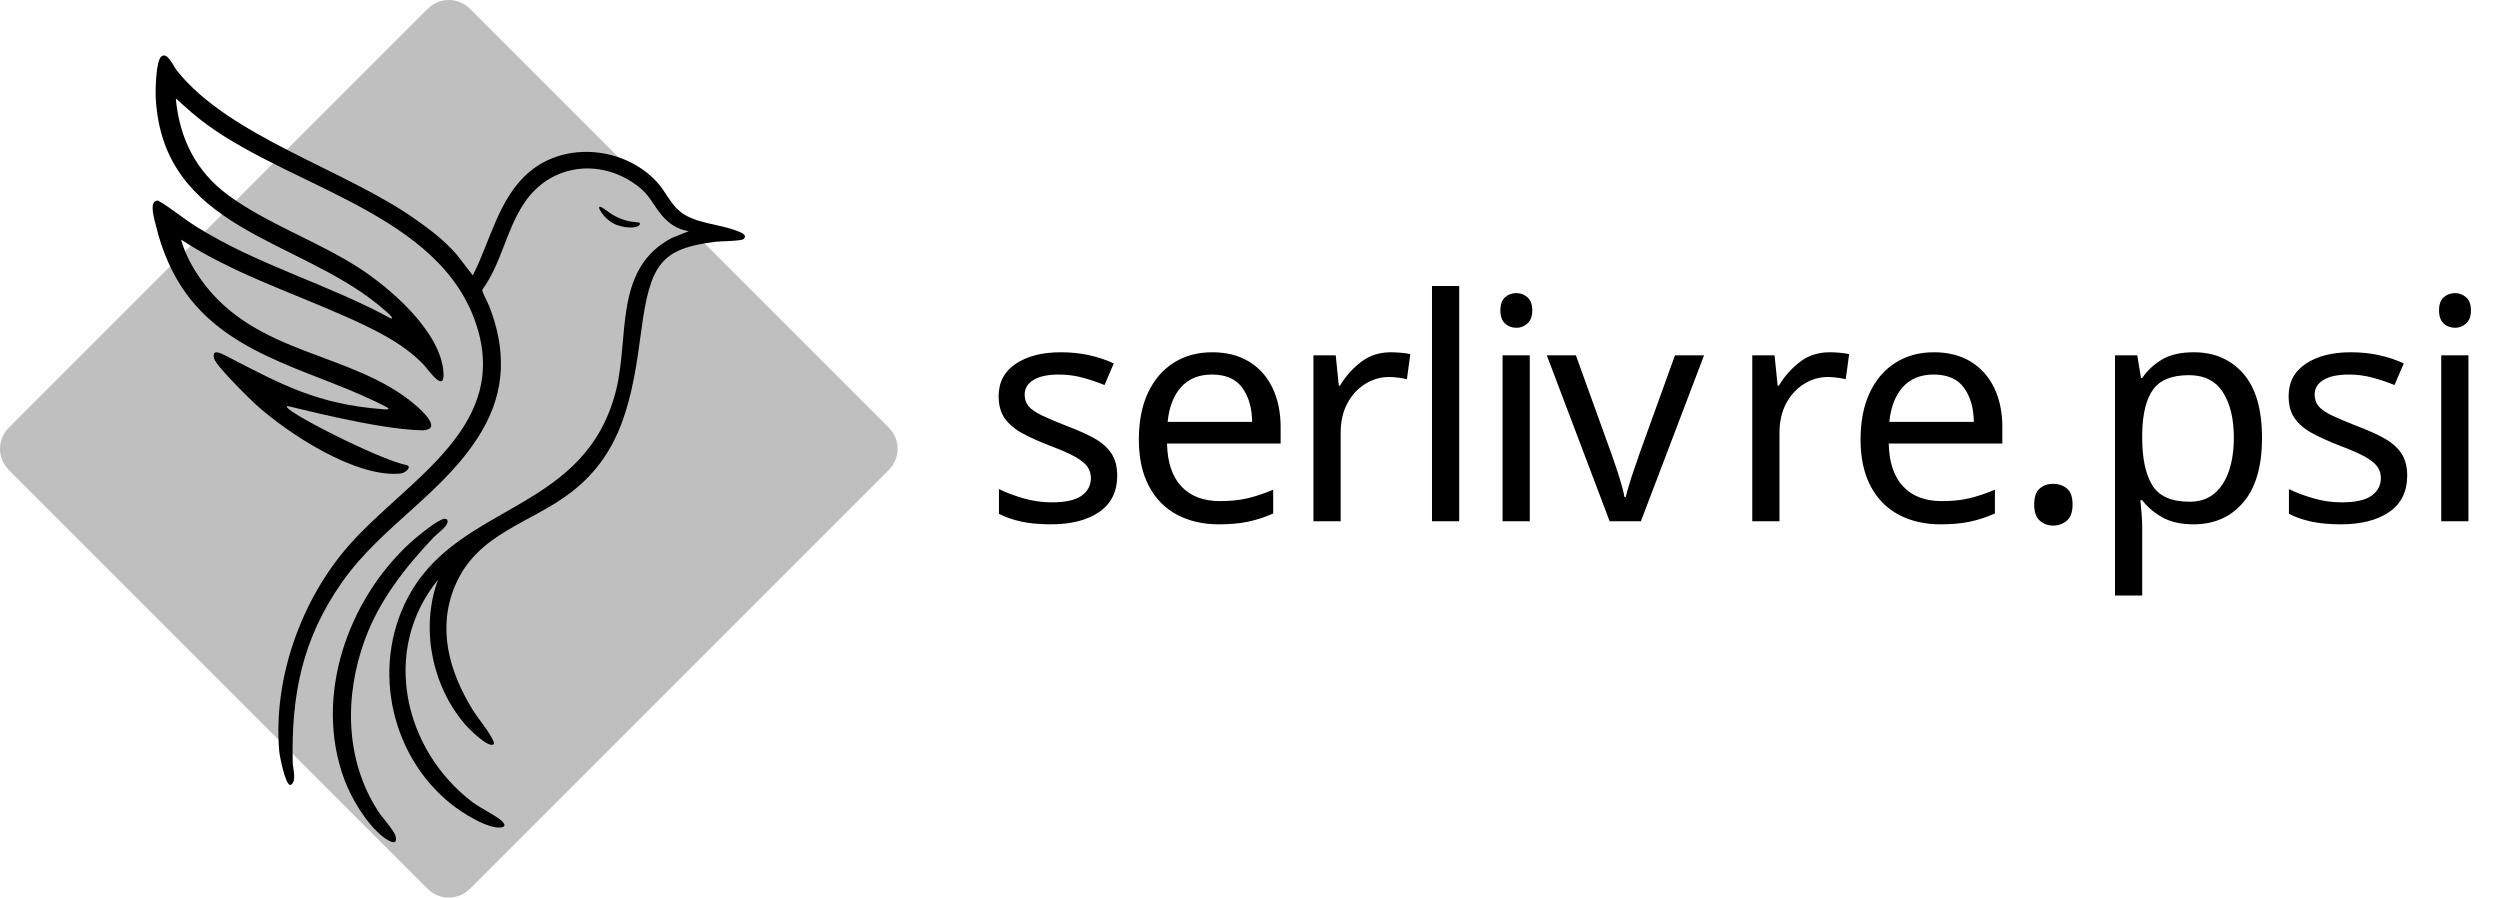
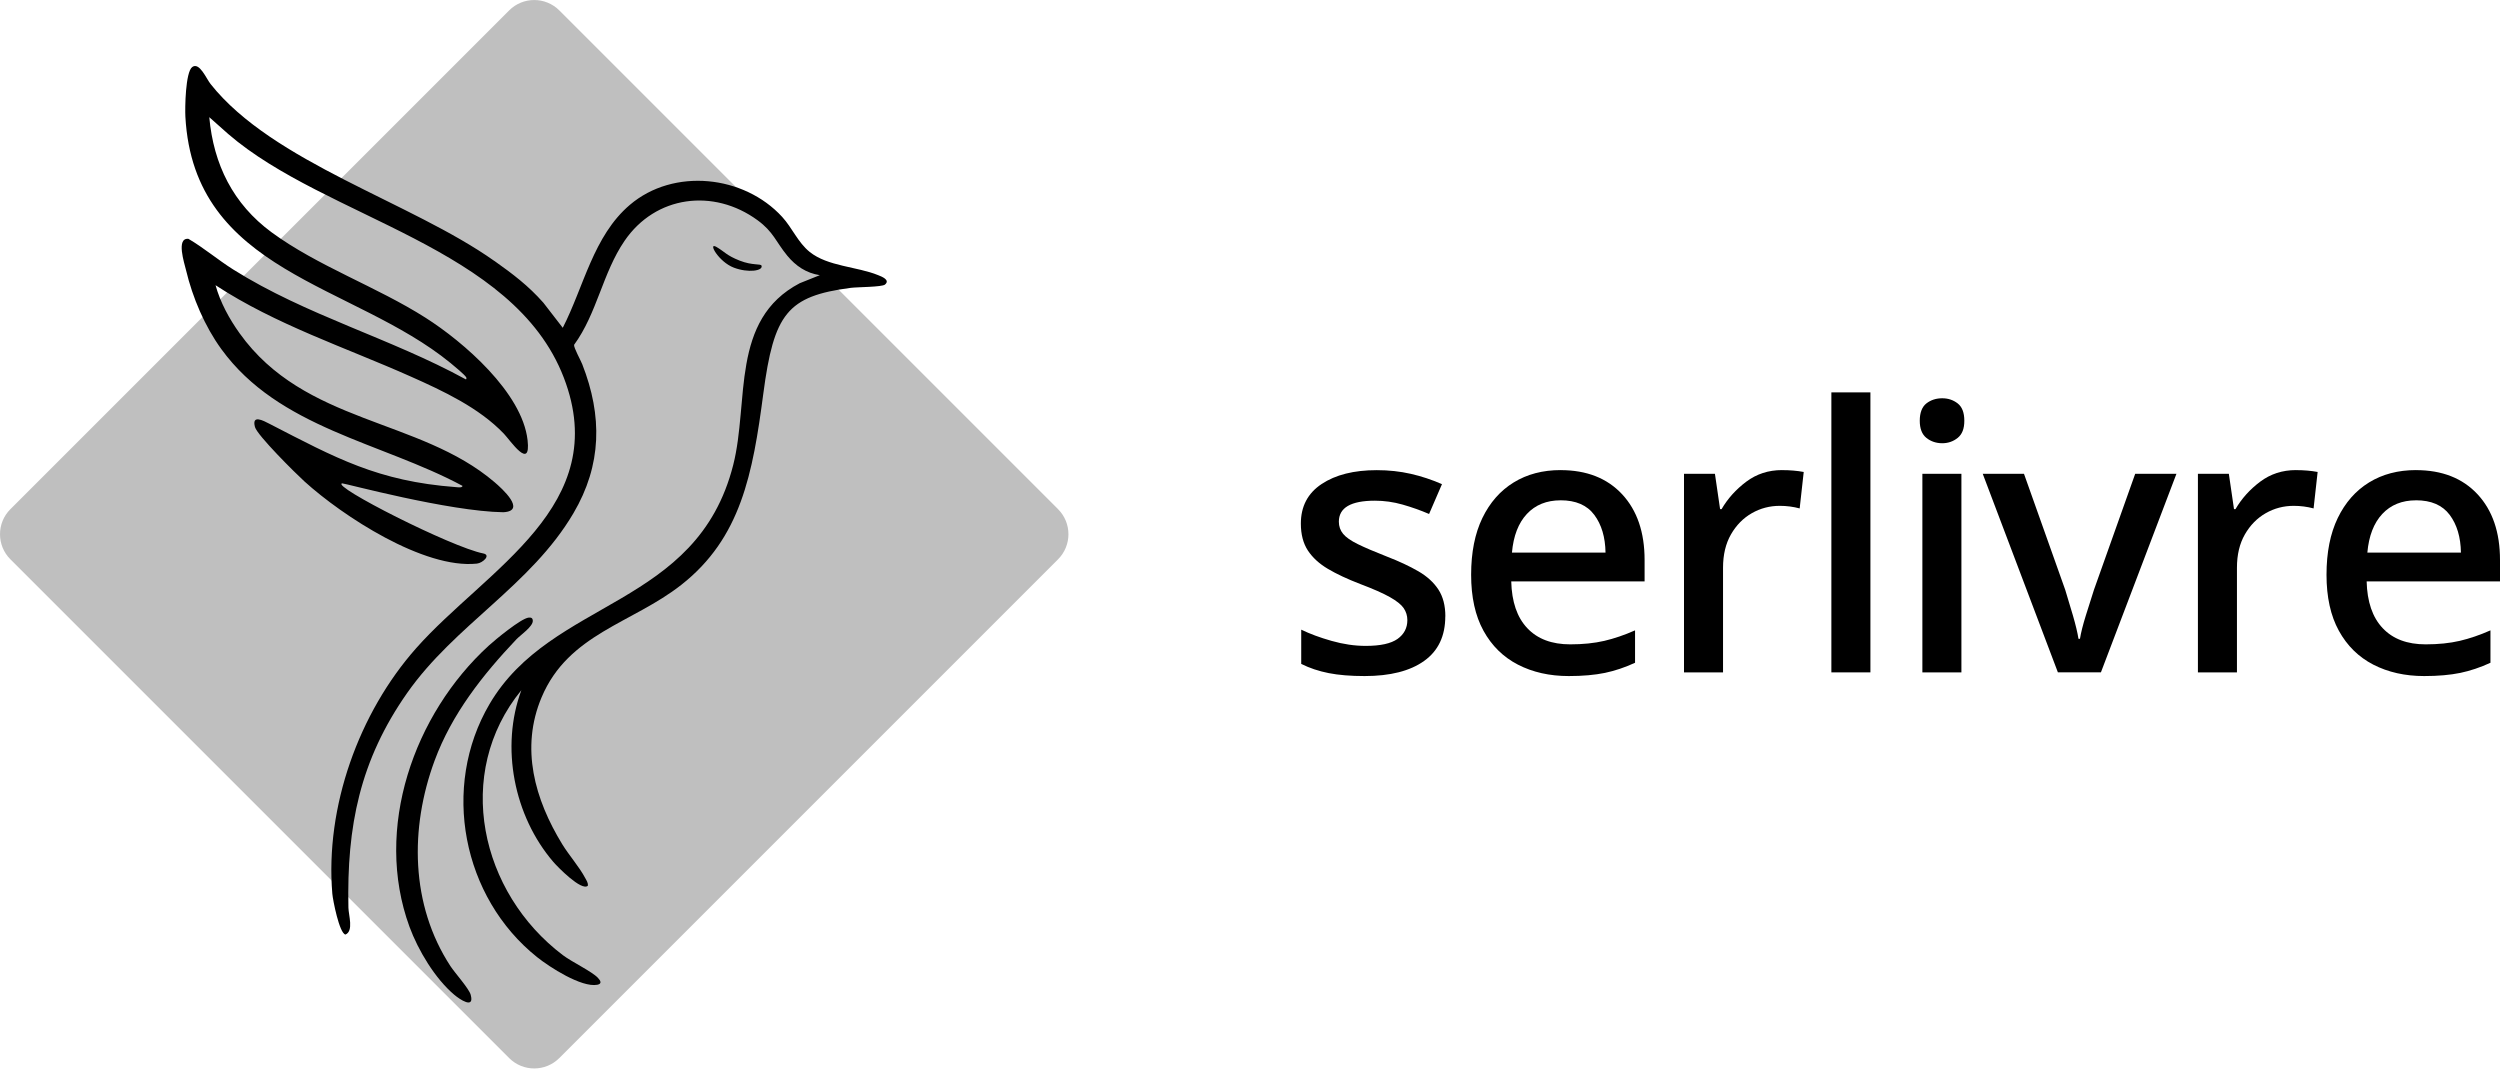
- <svg xmlns="http://www.w3.org/2000/svg" viewBox="0 0 888.83 319.14">
+ <svg xmlns="http://www.w3.org/2000/svg" viewBox="0 0 746.72 319.14">
  <rect x="43.64" y="43.64" width="231.86" height="231.86" rx="10.59" ry="10.59" transform="translate(-66.1 159.57) rotate(-45)" fill="currentColor" opacity="0.25" />
  <g fill="currentColor">
    <path d="M147.65,77.92c5.51,3.91,10.1,7.36,14.65,12.5l5.79,7.49c6.29-12.26,9.13-27.43,20.03-36.71,13.09-11.15,34.08-8.88,45.5,3.58,3.04,3.32,4.68,7.61,8.24,10.48,5.38,4.32,14.11,4.35,20.42,6.92,1.01.41,3.73,1.41,2.05,2.82-.91.76-8.28.72-10.25.98-18.92,2.49-22.93,7.66-26.09,31.61-3.15,23.95-6.69,43.12-24.5,57.1-14.66,11.51-33.71,14.61-41.71,33.56-6.42,15.21-2.05,30.5,6.16,43.92,2,3.27,5.13,6.81,6.82,10.03.39.75.94,1.43.82,2.36-1.86,1.73-9.08-5.68-10.3-7.11-11.75-13.68-15.87-34.28-9.55-51.31-20.36,24.92-12.27,60.53,12.4,79.16,2.73,2.06,8.64,4.84,10.46,6.77.82.86,1.29,1.79-.2,2.07-4.72.87-14.25-5.28-17.96-8.25-22.34-17.82-28.77-50.81-14.21-75.6,18.58-31.63,61.93-28.69,72.78-71.4,4.82-18.99-.93-43.4,19.86-54.29l6.01-2.41c-4.02-.61-7.18-2.74-9.72-5.82-3.41-4.14-4.09-7.09-8.88-10.59-13.12-9.6-30.47-7.41-39.74,6.18-6.55,9.59-8.19,21.63-15.06,31.04-.12.86,1.95,4.54,2.44,5.79,6.05,15.45,5.88,30.07-2.64,44.52-12.73,21.61-35.38,33.3-49.67,53.69-14.08,20.09-18.06,39.79-17.53,64.13.05,2.23,1.61,6.96-.88,8.01-1.83-.32-3.77-10.33-3.93-12.2-2.17-25.93,7.95-54.04,25.05-73.34,20.96-23.66,58.82-42.49,44.09-80.81-15.06-39.17-70.93-47.48-100.24-72.77l-5.65-5.02c1.27,14.13,7.14,25.95,18.6,34.38,13.76,10.11,31.43,16.25,46,25.53,11.35,7.22,28.87,22.37,30.47,36.56,1.05,9.32-5.18.06-7.07-1.92-7.41-7.76-18.15-12.78-27.84-17.09-19.59-8.73-40.23-15.45-58.29-27.27,1.43,5.16,4.08,10.01,7.18,14.35,19.45,27.2,53.62,25.26,76.13,44.46,2.24,1.91,9.72,8.63,2.64,9-16.3-.23-47.65-8.73-48.13-8.63-3.46.73,32.63,19.07,42.15,20.94,2.39.47-.13,2.84-1.89,3.03-15.81,1.69-40.12-14.2-51.51-24.53-2.6-2.36-14.13-13.78-14.8-16.28-1.01-3.8,2.47-1.91,4.33-.95,19.84,10.23,32.35,17.15,55.61,18.91.44.03,2.05.31,2.05-.37-24.3-13.06-54.87-17.21-72.04-40.86-4.93-6.79-8.59-15.37-10.53-23.55-.49-2.07-3.05-9.76.72-9.37,4.61,2.71,8.78,6.26,13.36,9.15,21.82,13.73,46.94,20.48,69.44,32.8.25.08.27-.35.18-.55-.32-.71-3.82-3.59-4.69-4.3-29.23-23.89-76.65-26.94-79.21-73.58-.14-2.61.01-13.33,2.05-14.84,2.15-1.59,4.23,3.52,5.47,5.07,18.63,23.47,59.92,35.25,84.76,52.85Z" />
    <path d="M157.9,184.48c.7-.07,1.18.05,1.24.88.13,1.75-3.69,4.32-4.9,5.6-10.09,10.64-19.29,22.31-24.43,36.23-7.43,20.12-7.23,43.07,4.73,61.38,1.32,2.02,5.56,6.73,6.05,8.55,1.22,4.47-3.34,1.32-4.89.02-5.72-4.8-10.83-13.33-13.39-20.32-10.73-29.34,1.3-63.56,23.69-83.99,1.96-1.79,9.65-8.13,11.9-8.36Z" />
-     <path d="M227.47,79.38c.48,1.52-3.99,2.19-8.26.57-4.59-1.73-7.92-7.77-5.23-6.2,2.52,1.47,2.97,2.52,6.94,4.09s6.33.83,6.55,1.54Z" />
+     <path d="M227.47,79.38c.48,1.52-3.99,2.19-8.26.57-4.59-1.73-7.92-7.77-5.23-6.2,2.52,1.47,2.97,2.52,6.94,4.09,3.97,1.56,6.33.83,6.55,1.54Z" />
+     <path d="M431.69,184.11c0,5.87-2.11,10.31-6.33,13.31-4.22,3.01-10.14,4.51-17.77,4.51-4.18,0-7.76-.29-10.73-.88-2.97-.59-5.71-1.5-8.2-2.75v-10.23c2.57,1.25,5.59,2.37,9.08,3.36,3.48.99,6.88,1.49,10.18,1.49,4.4,0,7.57-.7,9.52-2.09,1.94-1.39,2.92-3.26,2.92-5.61,0-1.32-.37-2.51-1.1-3.58-.73-1.06-2.11-2.16-4.13-3.3-2.02-1.14-4.97-2.44-8.86-3.91-3.82-1.47-7.03-2.97-9.63-4.51-2.6-1.54-4.6-3.37-6-5.5-1.39-2.13-2.09-4.8-2.09-8.03,0-5.13,2.07-9.08,6.22-11.83,4.14-2.75,9.63-4.13,16.45-4.13,3.59,0,6.99.37,10.18,1.1,3.19.73,6.29,1.76,9.3,3.08l-3.85,8.91c-2.57-1.1-5.21-2.04-7.92-2.81-2.71-.77-5.46-1.16-8.25-1.16-7.19,0-10.78,2.09-10.78,6.27,0,1.39.42,2.6,1.27,3.63.84,1.03,2.31,2.05,4.4,3.08,2.09,1.03,5.01,2.27,8.75,3.74,3.59,1.39,6.69,2.84,9.3,4.35,2.6,1.5,4.6,3.32,6,5.45,1.39,2.13,2.09,4.81,2.09,8.03Z" />
+     <path d="M466.13,140.42c7.77,0,13.9,2.4,18.38,7.21,4.47,4.81,6.71,11.35,6.71,19.64v6.38h-39.83c.15,6.09,1.74,10.75,4.79,13.97,3.04,3.23,7.32,4.84,12.82,4.84,3.81,0,7.21-.35,10.18-1.04,2.97-.7,6.03-1.74,9.19-3.14v9.68c-3.01,1.39-6.02,2.4-9.02,3.03-3.01.62-6.6.94-10.78.94-5.72,0-10.78-1.14-15.18-3.41-4.4-2.27-7.83-5.65-10.29-10.12-2.46-4.47-3.69-10.05-3.69-16.73s1.12-12.32,3.36-16.95c2.24-4.62,5.35-8.16,9.35-10.62,4-2.46,8.67-3.69,14.03-3.69ZM466.13,149.44c-4.18,0-7.54,1.36-10.07,4.07-2.53,2.71-4.02,6.57-4.46,11.55h27.95c-.07-4.62-1.19-8.38-3.36-11.28-2.16-2.9-5.52-4.35-10.07-4.35Z" />
+     <path d="M532.26,140.42c2.35,0,4.51.18,6.49.55l-1.21,10.89c-1.91-.51-3.89-.77-5.94-.77-3.01,0-5.8.73-8.36,2.2-2.57,1.47-4.64,3.58-6.22,6.33-1.58,2.75-2.37,6.07-2.37,9.96v31.25h-11.66v-59.31h9.24l1.54,10.56h.44c1.83-3.15,4.29-5.89,7.37-8.2,3.08-2.31,6.64-3.47,10.67-3.47Z" />
+     <path d="M558.67,200.83h-11.66v-83.63h11.66v83.63Z" />
+     <path d="M580.12,118.96c1.76,0,3.3.51,4.62,1.54,1.32,1.03,1.98,2.75,1.98,5.17s-.66,4.05-1.98,5.12c-1.32,1.06-2.86,1.6-4.62,1.6s-3.41-.53-4.73-1.6c-1.32-1.06-1.98-2.77-1.98-5.12s.66-4.14,1.98-5.17c1.32-1.03,2.9-1.54,4.73-1.54ZM585.85,141.52v59.31h-11.66v-59.31h11.66Z" />
+     <path d="M614.67,200.83l-22.45-59.31h12.32l12.32,34.66c.73,2.35,1.5,4.92,2.31,7.7.81,2.79,1.36,5.1,1.65,6.93h.44c.29-1.83.88-4.16,1.76-6.99.88-2.82,1.69-5.37,2.42-7.65l12.32-34.66h12.32l-22.56,59.31h-12.87Z" />
+     <path d="M685.76,140.42c2.35,0,4.51.18,6.49.55l-1.21,10.89c-1.91-.51-3.89-.77-5.94-.77-3.01,0-5.8.73-8.36,2.2-2.57,1.47-4.64,3.58-6.22,6.33-1.58,2.75-2.37,6.07-2.37,9.96v31.25h-11.66v-59.31h9.24l1.54,10.56h.44c1.83-3.15,4.29-5.89,7.37-8.2,3.08-2.31,6.64-3.47,10.67-3.47Z" />
+     <path d="M721.63,140.42c7.77,0,13.9,2.4,18.38,7.21,4.47,4.81,6.71,11.35,6.71,19.64v6.38h-39.83c.15,6.09,1.74,10.75,4.79,13.97,3.04,3.23,7.32,4.84,12.82,4.84,3.81,0,7.21-.35,10.18-1.04,2.97-.7,6.03-1.74,9.19-3.14v9.68c-3.01,1.39-6.02,2.4-9.02,3.03-3.01.62-6.6.94-10.78.94-5.72,0-10.78-1.14-15.19-3.41-4.4-2.27-7.83-5.65-10.29-10.12-2.46-4.47-3.69-10.05-3.69-16.73s1.12-12.32,3.36-16.95c2.24-4.62,5.35-8.16,9.35-10.62,4-2.46,8.67-3.69,14.03-3.69ZM721.63,149.44c-4.18,0-7.54,1.36-10.07,4.07-2.53,2.71-4.02,6.57-4.46,11.55h27.95c-.07-4.62-1.19-8.38-3.36-11.28-2.17-2.9-5.52-4.35-10.07-4.35Z" />
  </g>
-   <text fill="currentColor" font-family="NotoSans-Medium, 'Noto Sans'" font-size="110.04" font-weight="500" transform="translate(349.44 185.32)">
-     <tspan letter-spacing="-.03em" x="0" y="0">serliv</tspan>
-     <tspan letter-spacing="-.04em" x="264.19" y="0">r</tspan>
-     <tspan letter-spacing="-.02em" x="306" y="0">e.psi</tspan>
-   </text>
</svg>
